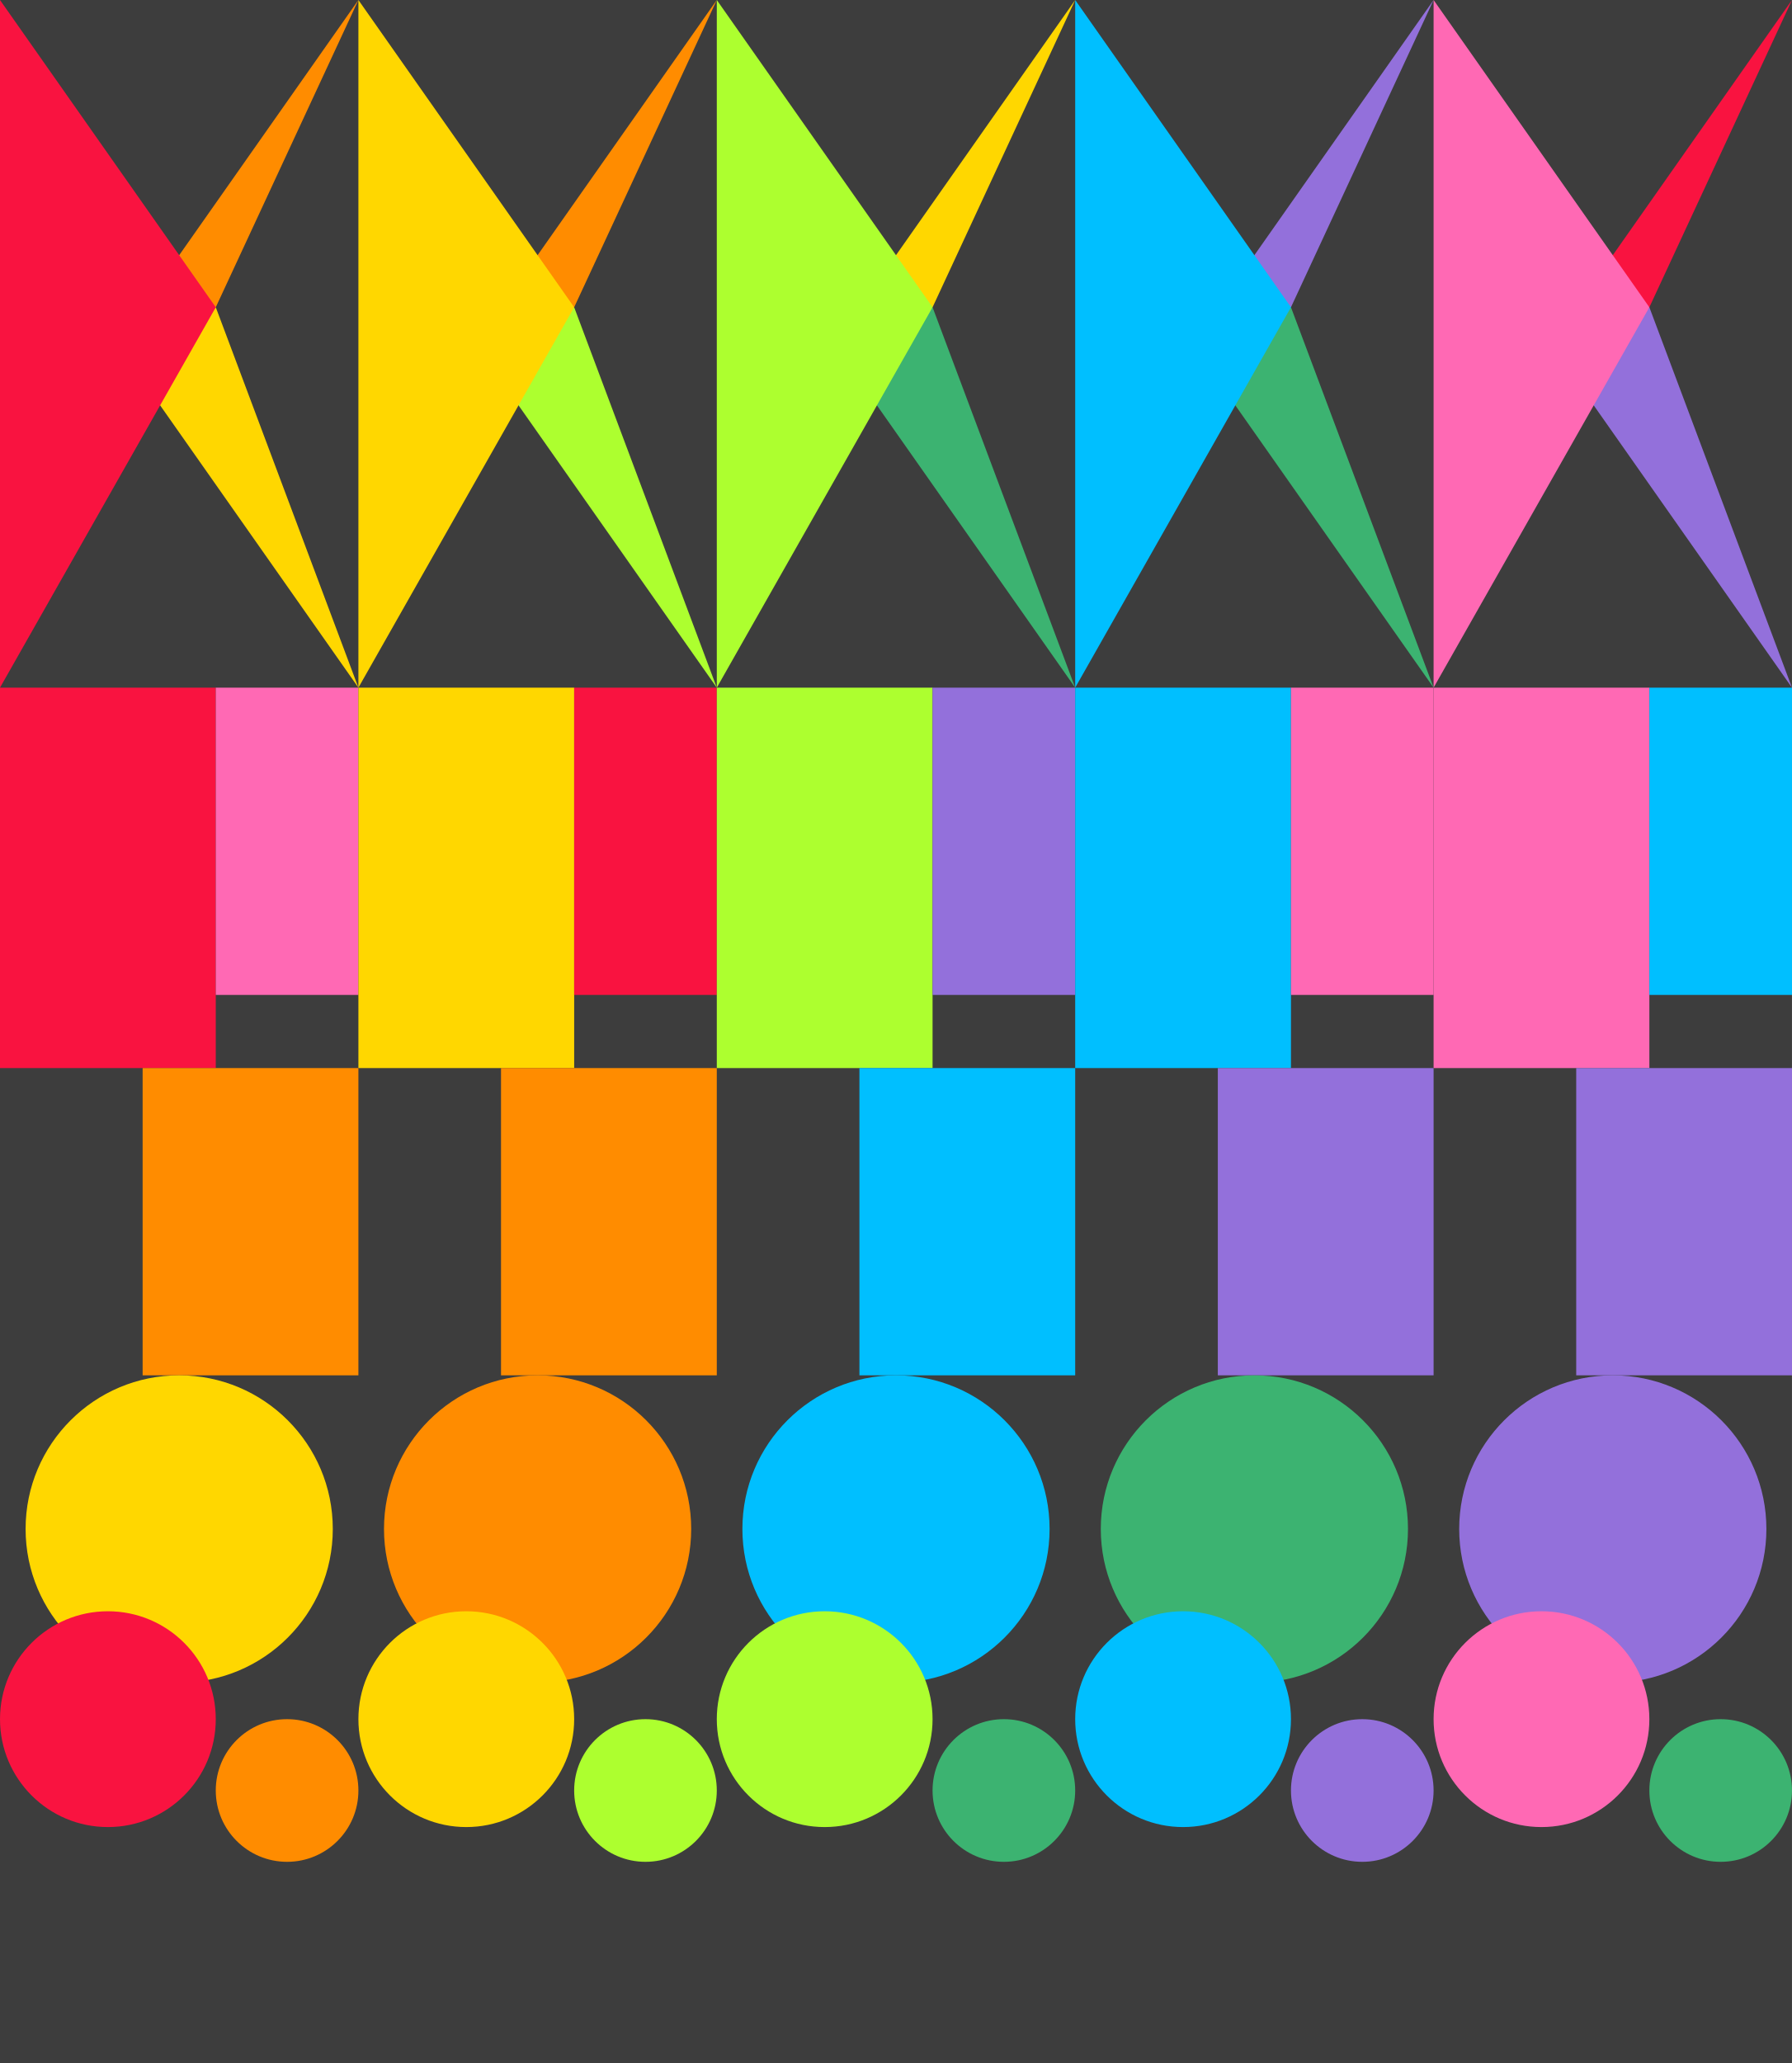
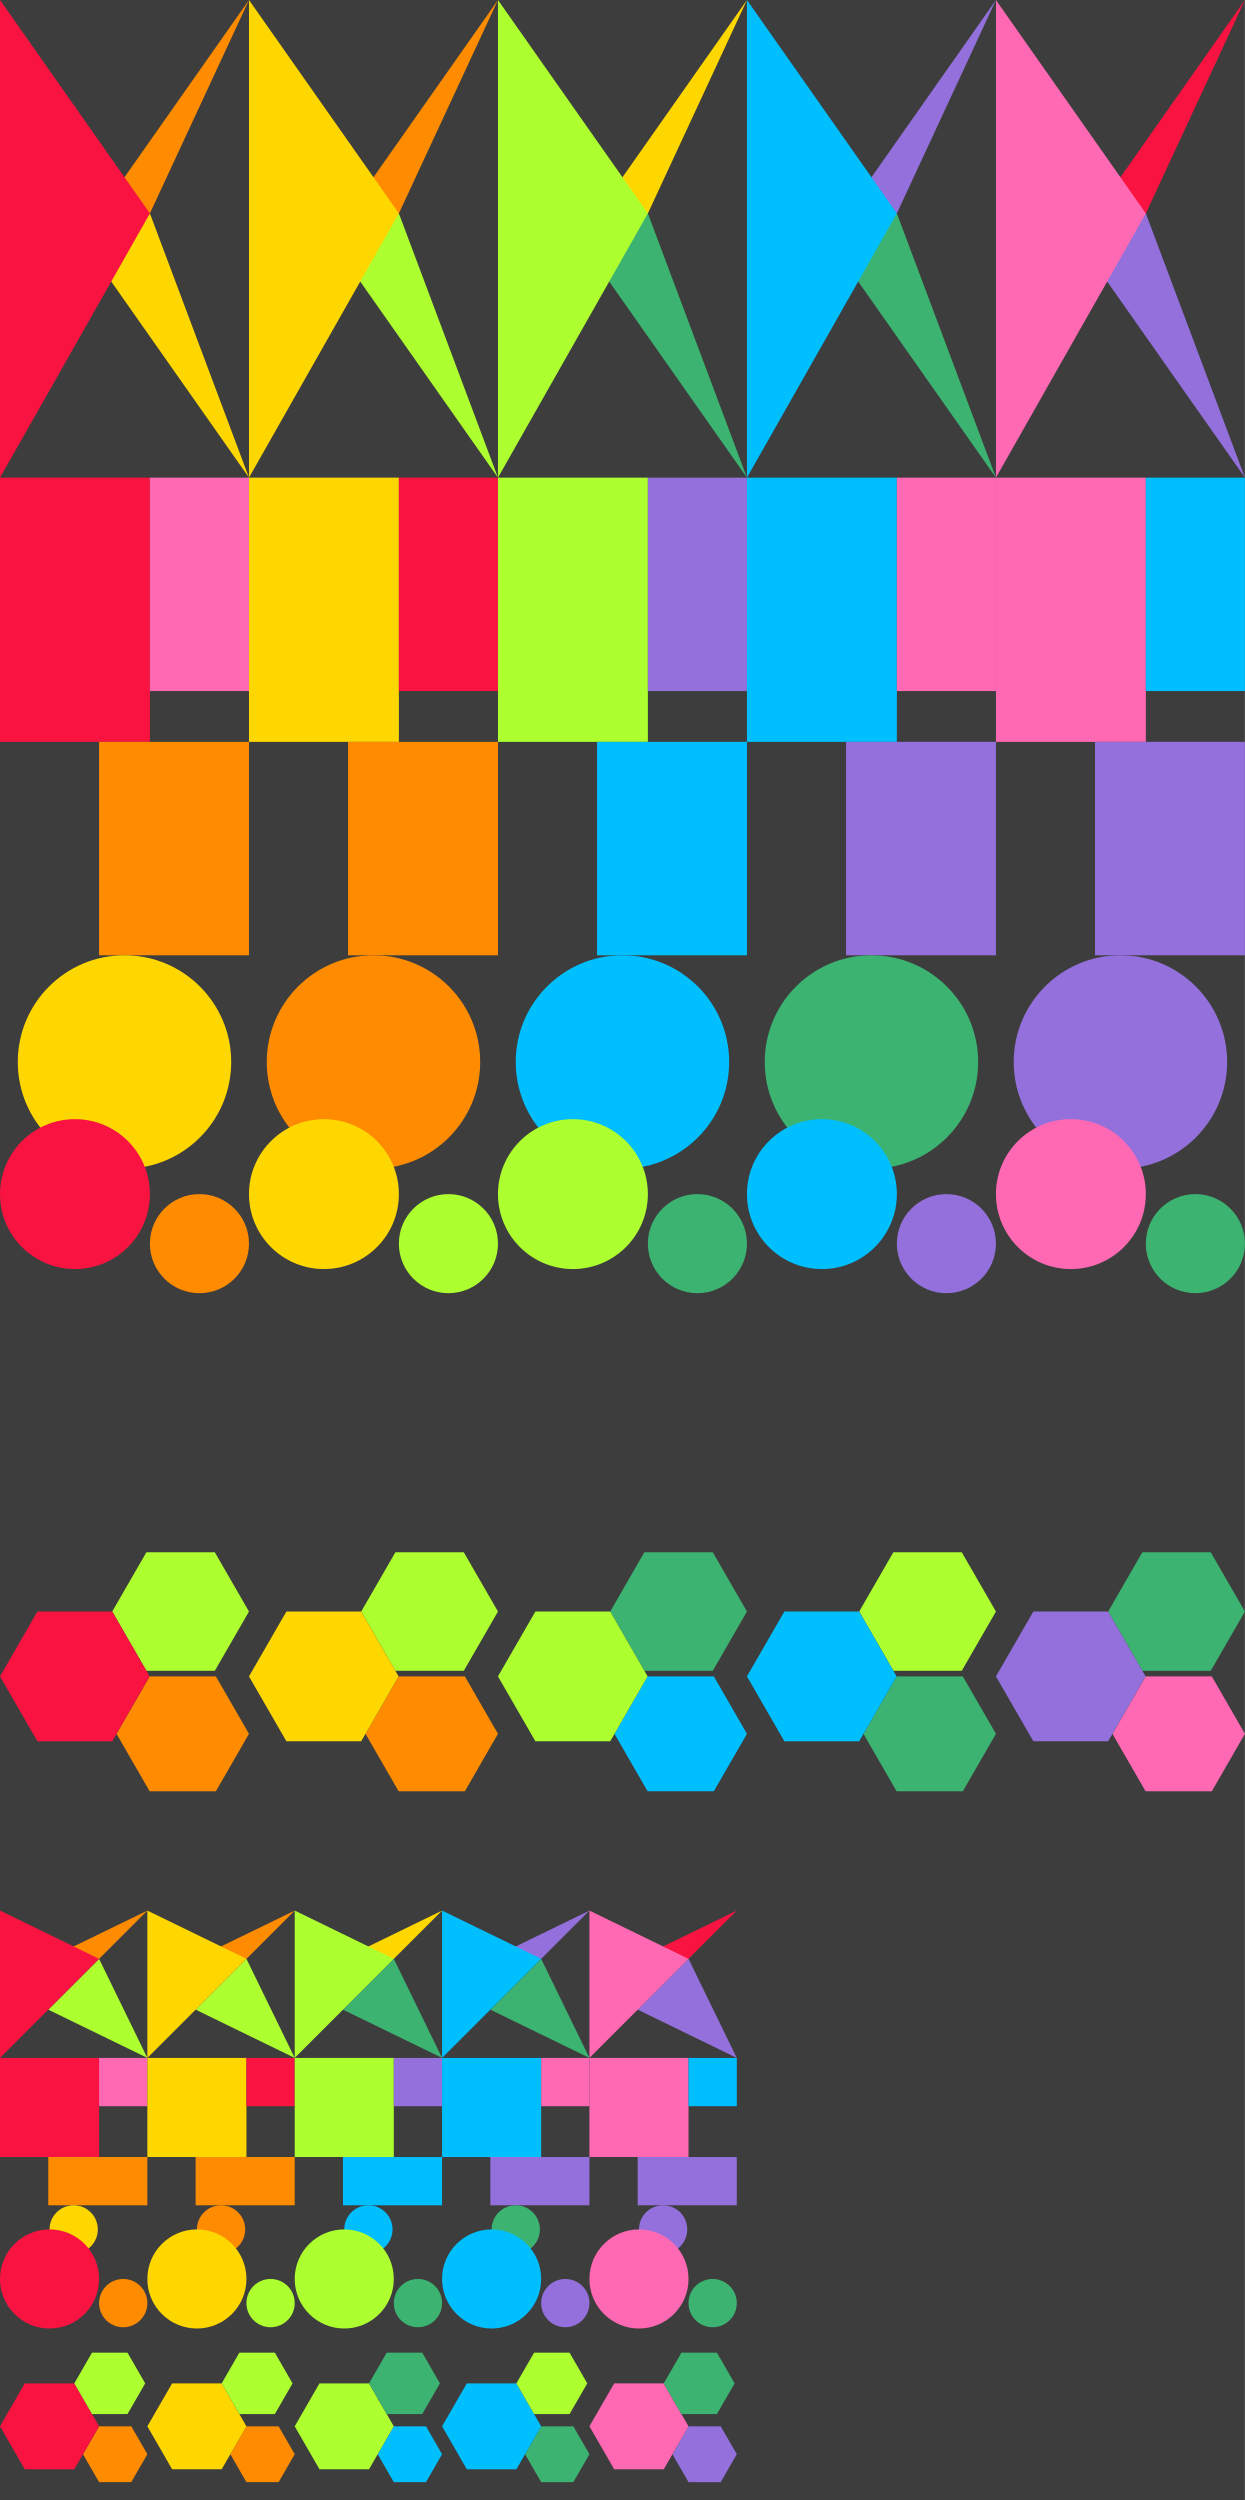
- <svg xmlns="http://www.w3.org/2000/svg" width="980" height="1128" viewBox="0 0 259.292 298.45" version="1.1" id="svg8">
+ <svg xmlns="http://www.w3.org/2000/svg" width="980" height="1968" viewBox="0 0 259.292 520.7" version="1.1" id="svg8">
  <defs id="defs2" />
-   <g id="layer1" transform="translate(-0.2842007,-199.0389)">
-     <rect y="199.039" x="0.284" height="298.45" width="259.291" id="rect958" style="fill:#3d3d3d;stroke-width:0.529" />
+   <g id="layer1" transform="translate(-0.2842229,-199.0389)">
+     <rect y="199.039" x="0.284" height="520.7" width="259.292" id="rect958" style="fill:#3d3d3d;stroke-width:0.529" />
    <path style="fill:#ff8c00;stroke-width:0.529;stroke-dashoffset:20" d="M 31.505,243.489 H 20.922 L 52.143,199.039 Z" id="rect2515-1-6-5-1" />
    <path style="fill:#ffd700;stroke-width:0.529;stroke-dashoffset:20" d="m 20.922,254.072 31.221,44.45 -20.637,-55.033 z" id="rect2515-1-9-2" />
    <path id="path1845-8-2" d="M 0.284,298.522 31.505,243.489 0.284,199.039 Z" style="fill:#f91340;stroke-width:0.529;stroke-dashoffset:20" />
    <rect style="fill:#f91340;stroke-width:0.529;stroke-dashoffset:20" id="rect2513-1" width="31.221" height="55.033" x="0.284" y="298.522" />
    <rect style="fill:#ff69b4;stroke-width:0.529;stroke-dashoffset:20" id="rect2517-5-5" width="20.638" height="44.45" x="31.505" y="298.522" />
    <rect y="353.555" x="20.922" height="44.45" width="31.221" id="rect2515-3-3" style="fill:#ff8c00;stroke-width:0.529;stroke-dashoffset:20" />
-     <path style="fill:#000000;stroke-width:1.04" id="path2230-81-3" d="m 575.11,149.9 -27.321,7.321 -20,-20 7.321,-27.321 27.32,-7.321 20,20 z" transform="matrix(0.359668,-0.3601141,0.359668,0.3601141,-363.6664,605.287)" />
-     <path transform="matrix(0.348367,-0.348799,0.348367,0.348799,-355.4731,626.2066)" d="m 575.11,149.9 -27.321,7.321 -20,-20 7.321,-27.321 27.32,-7.321 20,20 z" id="path2305" style="fill:#000000;stroke-width:1.073" />
-     <path style="fill:#242424;stroke-width:0.95" id="path2230-81" d="m 575.11,149.9 -27.321,7.321 -20,-20 7.321,-27.321 27.32,-7.321 20,20 z" transform="matrix(0.3935677,-0.3939884,0.3935677,0.3939884,-409.1461,633.3389)" />
-     <rect style="fill:#9370db;stroke-width:0.529;stroke-dashoffset:20" id="rect2513-1-3" width="20.638" height="20.637" x="-280.174" y="515.817" />
-     <rect style="fill:#ff69b4;stroke-width:0.529;stroke-dashoffset:20" id="rect2517-5-5-6" width="10.054" height="10.054" x="-259.537" y="515.817" />
-     <rect y="536.455" x="-270.12" height="10.054" width="20.637" id="rect2515-3-3-2" style="fill:#f91340;stroke-width:0.529;stroke-dashoffset:20" />
-     <circle style="fill:#adff2f;stroke-width:0.529;stroke-dashoffset:20" id="path2427-2-7-84-9-6" cx="-234.137" cy="520.844" r="5.027" />
-     <circle style="fill:#ff69b4;stroke-width:0.529;stroke-dashoffset:20" id="path2427-2-1-4-2" cx="-239.164" cy="531.163" r="10.319" />
-     <circle cy="536.19" cx="-223.818" id="circle2499-0-2-2" style="fill:#9370db;stroke-width:0.529;stroke-dashoffset:20" r="5.027" />
-     <path style="fill:#f91340;stroke-width:0.529;stroke-dashoffset:20" d="m -290.229,525.871 h -10.583 l 20.637,-10.054 z" id="rect2515-1-6-5-1-9" />
-     <path style="fill:#ff8c00;stroke-width:0.529;stroke-dashoffset:20" d="m -300.812,536.455 20.637,10.054 -10.054,-20.637 z" id="rect2515-1-9-2-7" />
-     <path id="path1845-8-2-4" d="m -310.866,546.509 20.637,-20.637 -20.637,-10.054 z" style="fill:#ffd700;stroke-width:0.529;stroke-dashoffset:20" />
-     <path transform="matrix(0.1675705,-0.1677784,0.1675705,0.1677784,-309.5896,608.3162)" d="m 575.11,149.9 -27.321,7.321 -20,-20 7.321,-27.321 27.32,-7.321 20,20 z" id="path2305-0" style="fill:#adff2f;stroke-width:2.232" />
-     <path style="fill:#00bfff;stroke-width:1.45" id="path2230-81-5" d="m 575.11,149.9 -27.321,7.321 -20,-20 7.321,-27.321 27.32,-7.321 20,20 z" transform="matrix(0.2579687,-0.2582445,0.2579687,0.2582445,-385.1834,640.9713)" />
-     <path transform="matrix(0.1845234,-0.1847523,0.1845234,0.1847523,-322.3323,600.7758)" d="m 575.11,149.9 -27.321,7.321 -20,-20 7.321,-27.321 27.32,-7.321 20,20 z" id="path2305-0-9" style="fill:#ffd700;stroke-width:2.027" />
    <path id="path864" d="M 83.363,243.489 H 72.78 L 104.001,199.039 Z" style="fill:#ff8c00;stroke-width:0.529;stroke-dashoffset:20" />
    <path id="path866" d="m 72.78,254.072 31.221,44.45 -20.637,-55.033 z" style="fill:#adff2f;stroke-width:0.529;stroke-dashoffset:20" />
    <path style="fill:#ffd700;stroke-width:0.529;stroke-dashoffset:20" d="M 52.143,298.522 83.363,243.489 52.143,199.039 Z" id="path868" />
    <path style="fill:#ffd700;stroke-width:0.529;stroke-dashoffset:20" d="m 135.222,243.489 h -10.583 l 31.221,-44.45 z" id="path872" />
    <path style="fill:#3cb371;stroke-width:0.529;stroke-dashoffset:20" d="m 124.638,254.072 31.221,44.45 -20.637,-55.033 z" id="path874" />
    <path id="path876" d="m 104.001,298.522 31.221,-55.033 -31.221,-44.45 z" style="fill:#adff2f;stroke-width:0.529;stroke-dashoffset:20" />
    <path id="path880" d="M 187.08,243.489 H 176.497 L 207.718,199.039 Z" style="fill:#9370db;stroke-width:0.529;stroke-dashoffset:20" />
    <path id="path882" d="m 176.497,254.072 31.221,44.45 -20.637,-55.033 z" style="fill:#3cb371;stroke-width:0.529;stroke-dashoffset:20" />
    <path style="fill:#00bfff;stroke-width:0.529;stroke-dashoffset:20" d="M 155.859,298.522 187.08,243.489 155.859,199.039 Z" id="path884" />
    <path style="fill:#f91340;stroke-width:0.529;stroke-dashoffset:20" d="m 238.938,243.489 h -10.583 l 31.221,-44.45 z" id="path888" />
    <path style="fill:#9370db;stroke-width:0.529;stroke-dashoffset:20" d="m 228.355,254.072 31.221,44.45 -20.637,-55.033 z" id="path890" />
    <path id="path892" d="M 207.718,298.522 238.938,243.489 207.718,199.039 Z" style="fill:#ff69b4;stroke-width:0.529;stroke-dashoffset:20" />
    <rect y="298.522" x="52.143" height="55.033" width="31.221" id="rect896" style="fill:#ffd700;stroke-width:0.529;stroke-dashoffset:20" />
    <rect y="298.522" x="83.363" height="44.45" width="20.638" id="rect898" style="fill:#f91340;stroke-width:0.529;stroke-dashoffset:20" />
    <rect style="fill:#ff8c00;stroke-width:0.529;stroke-dashoffset:20" id="rect900" width="31.221" height="44.45" x="72.78" y="353.555" />
    <rect style="fill:#adff2f;stroke-width:0.529;stroke-dashoffset:20" id="rect904" width="31.221" height="55.033" x="104.001" y="298.522" />
    <rect style="fill:#9370db;stroke-width:0.529;stroke-dashoffset:20" id="rect906" width="20.638" height="44.45" x="135.222" y="298.522" />
    <rect y="353.555" x="124.638" height="44.45" width="31.221" id="rect908" style="fill:#00bfff;stroke-width:0.529;stroke-dashoffset:20" />
    <rect y="298.522" x="155.86" height="55.033" width="31.221" id="rect912" style="fill:#00bfff;stroke-width:0.529;stroke-dashoffset:20" />
    <rect y="298.522" x="187.08" height="44.45" width="20.638" id="rect914" style="fill:#ff69b4;stroke-width:0.529;stroke-dashoffset:20" />
    <rect style="fill:#9370db;stroke-width:0.529;stroke-dashoffset:20" id="rect916" width="31.221" height="44.45" x="176.497" y="353.555" />
    <rect style="fill:#ff69b4;stroke-width:0.529;stroke-dashoffset:20" id="rect920" width="31.221" height="55.033" x="207.718" y="298.522" />
    <rect style="fill:#00bfff;stroke-width:0.529;stroke-dashoffset:20" id="rect922" width="20.638" height="44.45" x="238.938" y="298.522" />
    <rect y="353.555" x="228.355" height="44.45" width="31.221" id="rect924" style="fill:#9370db;stroke-width:0.529;stroke-dashoffset:20" />
    <circle r="10.319" style="fill:#ff8c00;stroke-width:0.529;stroke-dashoffset:20" id="circle928" cx="41.824" cy="458.066" />
    <circle r="22.225" cy="420.23" cx="26.213" id="circle930" style="fill:#ffd700;stroke-width:0.529;stroke-dashoffset:20" />
    <circle r="15.61" cy="447.747" cx="15.895" id="circle932" style="fill:#f91340;stroke-width:0.529;stroke-dashoffset:20" />
    <circle cy="458.066" cx="93.682" id="circle936" style="fill:#adff2f;stroke-width:0.529;stroke-dashoffset:20" r="10.319" />
    <circle style="fill:#ff8c00;stroke-width:0.529;stroke-dashoffset:20" id="circle938" cx="78.072" cy="420.23" r="22.225" />
    <circle style="fill:#ffd700;stroke-width:0.529;stroke-dashoffset:20" id="circle940" cx="67.753" cy="447.747" r="15.61" />
    <circle r="10.319" style="fill:#3cb371;stroke-width:0.529;stroke-dashoffset:20" id="circle944" cx="145.54" cy="458.066" />
    <circle r="22.225" cy="420.231" cx="129.93" id="circle946" style="fill:#00bfff;stroke-width:0.529;stroke-dashoffset:20" />
    <circle r="15.61" cy="447.747" cx="119.611" id="circle948" style="fill:#adff2f;stroke-width:0.529;stroke-dashoffset:20" />
    <circle cy="458.066" cx="197.399" id="circle952" style="fill:#9370db;stroke-width:0.529;stroke-dashoffset:20" r="10.319" />
    <circle style="fill:#3cb371;stroke-width:0.529;stroke-dashoffset:20" id="circle954" cx="181.788" cy="420.231" r="22.225" />
    <circle style="fill:#00bfff;stroke-width:0.529;stroke-dashoffset:20" id="circle956" cx="171.47" cy="447.747" r="15.61" />
    <circle r="10.319" style="fill:#3cb371;stroke-width:0.529;stroke-dashoffset:20" id="circle960" cx="249.257" cy="458.066" />
    <circle r="22.225" cy="420.23" cx="233.647" id="circle962" style="fill:#9370db;stroke-width:0.529;stroke-dashoffset:20" />
    <circle r="15.61" cy="447.747" cx="223.328" id="circle964" style="fill:#ff69b4;stroke-width:0.529;stroke-dashoffset:20" />
+     <path style="fill:#adff2f;stroke-width:1.05" id="path2230-81-3" d="m 575.11,149.9 -27.321,7.321 -20,-20 7.321,-27.321 27.32,-7.321 20,20 z" transform="matrix(0.356035,-0.3564766,0.356035,0.3564766,-205.9863,686.2665)" />
+     <path transform="matrix(0.3448481,-0.3452758,0.3448481,0.3452758,-197.8758,706.9748)" d="m 575.11,149.9 -27.321,7.321 -20,-20 7.321,-27.321 27.32,-7.321 20,20 z" id="path2305" style="fill:#ff8c00;stroke-width:1.084" />
+     <path style="fill:#f91340;stroke-width:0.96" id="path2230-81" d="m 575.11,149.9 -27.321,7.321 -20,-20 7.321,-27.321 27.32,-7.321 20,20 z" transform="matrix(0.3895923,-0.3900087,0.3895923,0.3900087,-251.0067,714.035)" />
+     <path transform="matrix(0.356035,-0.3564766,0.356035,0.3564766,-154.128,686.2665)" d="m 575.11,149.9 -27.321,7.321 -20,-20 7.321,-27.321 27.32,-7.321 20,20 z" id="path895" style="fill:#adff2f;stroke-width:1.05" />
+     <path style="fill:#ff8c00;stroke-width:1.084" id="path897" d="m 575.11,149.9 -27.321,7.321 -20,-20 7.321,-27.321 27.32,-7.321 20,20 z" transform="matrix(0.3448481,-0.3452758,0.3448481,0.3452758,-146.0175,706.9748)" />
+     <path transform="matrix(0.3895923,-0.3900087,0.3895923,0.3900087,-199.1484,714.035)" d="m 575.11,149.9 -27.321,7.321 -20,-20 7.321,-27.321 27.32,-7.321 20,20 z" id="path899" style="fill:#ffd700;stroke-width:0.96" />
+     <path transform="matrix(0.356035,-0.3564766,0.356035,0.3564766,-102.2697,686.2665)" d="m 575.11,149.9 -27.321,7.321 -20,-20 7.321,-27.321 27.32,-7.321 20,20 z" id="path905" style="fill:#3cb371;stroke-width:1.05" />
+     <path style="fill:#00bfff;stroke-width:1.084" id="path907" d="m 575.11,149.9 -27.321,7.321 -20,-20 7.321,-27.321 27.32,-7.321 20,20 z" transform="matrix(0.3448481,-0.3452758,0.3448481,0.3452758,-94.15917,706.9748)" />
+     <path transform="matrix(0.3895923,-0.3900087,0.3895923,0.3900087,-147.29,714.035)" d="m 575.11,149.9 -27.321,7.321 -20,-20 7.321,-27.321 27.32,-7.321 20,20 z" id="path909" style="fill:#adff2f;stroke-width:0.96" />
+     <path style="fill:#adff2f;stroke-width:1.05" id="path915" d="m 575.11,149.9 -27.321,7.321 -20,-20 7.321,-27.321 27.32,-7.321 20,20 z" transform="matrix(0.356035,-0.3564766,0.356035,0.3564766,-50.41136,686.2665)" />
+     <path transform="matrix(0.3448481,-0.3452758,0.3448481,0.3452758,-42.30084,706.9748)" d="m 575.11,149.9 -27.321,7.321 -20,-20 7.321,-27.321 27.32,-7.321 20,20 z" id="path917" style="fill:#3cb371;stroke-width:1.084" />
+     <path style="fill:#00bfff;stroke-width:0.96" id="path919" d="m 575.11,149.9 -27.321,7.321 -20,-20 7.321,-27.321 27.32,-7.321 20,20 z" transform="matrix(0.3895923,-0.3900087,0.3895923,0.3900087,-95.4317,714.035)" />
+     <path style="fill:#3cb371;stroke-width:1.05" id="path925" d="m 575.11,149.9 -27.321,7.321 -20,-20 7.321,-27.321 27.32,-7.321 20,20 z" transform="matrix(0.356035,-0.3564766,0.356035,0.3564766,1.446951,686.2665)" />
+     <path transform="matrix(0.3448481,-0.3452758,0.3448481,0.3452758,9.557471,706.9748)" d="m 575.11,149.9 -27.321,7.321 -20,-20 7.321,-27.321 27.32,-7.321 20,20 z" id="path927" style="fill:#ff69b4;stroke-width:1.084" />
+     <path style="fill:#9370db;stroke-width:0.96" id="path929" d="m 575.11,149.9 -27.321,7.321 -20,-20 7.321,-27.321 27.32,-7.321 20,20 z" transform="matrix(0.3895923,-0.3900087,0.3895923,0.3900087,-43.57339,714.035)" />
+     <rect style="fill:#f91340;stroke-width:0.529;stroke-dashoffset:20" id="rect2513-1-3-9" width="20.638" height="20.637" x="0.284" y="627.664" />
+     <rect style="fill:#ff69b4;stroke-width:0.529;stroke-dashoffset:20" id="rect2517-5-5-6-5" width="10.054" height="10.054" x="20.922" y="627.664" />
+     <rect y="648.301" x="10.338" height="10.054" width="20.637" id="rect2515-3-3-2-7" style="fill:#ff8c00;stroke-width:0.529;stroke-dashoffset:20" />
+     <circle style="fill:#ffd700;stroke-width:0.529;stroke-dashoffset:20" id="path2427-2-7-84-9-6-6" cx="15.63" cy="663.383" r="5.027" />
+     <circle style="fill:#f91340;stroke-width:0.529;stroke-dashoffset:20" id="path2427-2-1-4-2-9" cx="10.603" cy="673.701" r="10.319" />
+     <circle cy="678.729" cx="25.949" id="circle2499-0-2-2-8" style="fill:#ff8c00;stroke-width:0.529;stroke-dashoffset:20" r="5.027" />
+     <path style="fill:#ff8c00;stroke-width:0.529;stroke-dashoffset:20" d="m 20.922,607.026 h -10.583 l 20.637,-10.054 z" id="rect2515-1-6-5-1-9-8" />
+     <path style="fill:#adff2f;stroke-width:0.529;stroke-dashoffset:20" d="m 10.338,617.61 20.637,10.054 -10.054,-20.637 z" id="rect2515-1-9-2-7-0" />
+     <path id="path1845-8-2-4-4" d="M 0.284,627.664 20.922,607.026 0.284,596.972 Z" style="fill:#f91340;stroke-width:0.529;stroke-dashoffset:20" />
+     <path transform="matrix(0.1675705,-0.1677784,0.1675705,0.1677784,-90.51426,781.5463)" d="m 575.11,149.9 -27.321,7.321 -20,-20 7.321,-27.321 27.32,-7.321 20,20 z" id="path2305-0-0" style="fill:#ff8c00;stroke-width:2.232" />
+     <path style="fill:#f91340;stroke-width:1.45" id="path2230-81-5-5" d="m 575.11,149.9 -27.321,7.321 -20,-20 7.321,-27.321 27.32,-7.321 20,20 z" transform="matrix(0.2579688,-0.2582445,0.2579688,0.2582445,-166.1081,814.2013)" />
+     <path transform="matrix(0.1845234,-0.1847523,0.1845234,0.1847523,-103.257,774.0059)" d="m 575.11,149.9 -27.321,7.321 -20,-20 7.321,-27.321 27.32,-7.321 20,20 z" id="path2305-0-9-7" style="fill:#adff2f;stroke-width:2.027" />
+     <rect y="627.664" x="30.976" height="20.637" width="20.638" id="rect945" style="fill:#ffd700;stroke-width:0.529;stroke-dashoffset:20" />
+     <rect y="627.664" x="51.613" height="10.054" width="10.054" id="rect947" style="fill:#f91340;stroke-width:0.529;stroke-dashoffset:20" />
+     <rect style="fill:#ff8c00;stroke-width:0.529;stroke-dashoffset:20" id="rect949" width="20.637" height="10.054" x="41.03" y="648.301" />
+     <circle r="5.027" cy="663.383" cx="46.322" id="circle951" style="fill:#ff8c00;stroke-width:0.529;stroke-dashoffset:20" />
+     <circle r="10.319" cy="673.701" cx="41.295" id="circle953" style="fill:#ffd700;stroke-width:0.529;stroke-dashoffset:20" />
+     <circle r="5.027" style="fill:#adff2f;stroke-width:0.529;stroke-dashoffset:20" id="circle955" cx="56.64" cy="678.729" />
+     <path id="path957" d="M 51.613,607.026 H 41.03 l 20.638,-10.054 z" style="fill:#ff8c00;stroke-width:0.529;stroke-dashoffset:20" />
+     <path id="path959" d="M 41.03,617.61 61.668,627.664 51.613,607.026 Z" style="fill:#adff2f;stroke-width:0.529;stroke-dashoffset:20" />
+     <path style="fill:#ffd700;stroke-width:0.529;stroke-dashoffset:20" d="M 30.976,627.664 51.613,607.026 30.976,596.972 Z" id="path961" />
+     <path style="fill:#ff8c00;stroke-width:2.232" id="path963" d="m 575.11,149.9 -27.321,7.321 -20,-20 7.321,-27.321 27.32,-7.321 20,20 z" transform="matrix(0.1675705,-0.1677784,0.1675705,0.1677784,-59.82262,781.5463)" />
+     <path transform="matrix(0.2579688,-0.2582445,0.2579688,0.2582445,-135.4164,814.2013)" d="m 575.11,149.9 -27.321,7.321 -20,-20 7.321,-27.321 27.32,-7.321 20,20 z" id="path965" style="fill:#ffd700;stroke-width:1.45" />
+     <path style="fill:#adff2f;stroke-width:2.027" id="path967" d="m 575.11,149.9 -27.321,7.321 -20,-20 7.321,-27.321 27.32,-7.321 20,20 z" transform="matrix(0.1845234,-0.1847523,0.1845234,0.1847523,-72.56534,774.0059)" />
+     <rect style="fill:#adff2f;stroke-width:0.529;stroke-dashoffset:20" id="rect971" width="20.638" height="20.637" x="61.668" y="627.664" />
+     <rect style="fill:#9370db;stroke-width:0.529;stroke-dashoffset:20" id="rect973" width="10.054" height="10.054" x="82.305" y="627.664" />
+     <rect y="648.301" x="71.722" height="10.054" width="20.637" id="rect975" style="fill:#00bfff;stroke-width:0.529;stroke-dashoffset:20" />
+     <circle style="fill:#00bfff;stroke-width:0.529;stroke-dashoffset:20" id="circle977" cx="77.013" cy="663.383" r="5.027" />
+     <circle style="fill:#adff2f;stroke-width:0.529;stroke-dashoffset:20" id="circle979" cx="71.986" cy="673.701" r="10.319" />
+     <circle cy="678.729" cx="87.332" id="circle981" style="fill:#3cb371;stroke-width:0.529;stroke-dashoffset:20" r="5.027" />
+     <path style="fill:#ffd700;stroke-width:0.529;stroke-dashoffset:20" d="M 82.305,607.026 H 71.722 l 20.638,-10.054 z" id="path983" />
+     <path style="fill:#3cb371;stroke-width:0.529;stroke-dashoffset:20" d="m 71.722,617.61 20.638,10.054 -10.054,-20.637 z" id="path985" />
+     <path id="path987" d="M 61.668,627.664 82.305,607.026 61.668,596.972 Z" style="fill:#adff2f;stroke-width:0.529;stroke-dashoffset:20" />
+     <path transform="matrix(0.1675705,-0.1677784,0.1675705,0.1677784,-29.13095,781.5463)" d="m 575.11,149.9 -27.321,7.321 -20,-20 7.321,-27.321 27.32,-7.321 20,20 z" id="path989" style="fill:#00bfff;stroke-width:2.232" />
+     <path style="fill:#adff2f;stroke-width:1.45" id="path991" d="m 575.11,149.9 -27.321,7.321 -20,-20 7.321,-27.321 27.32,-7.321 20,20 z" transform="matrix(0.2579688,-0.2582445,0.2579688,0.2582445,-104.7248,814.2013)" />
+     <path transform="matrix(0.1845234,-0.1847523,0.1845234,0.1847523,-41.87366,774.0059)" d="m 575.11,149.9 -27.321,7.321 -20,-20 7.321,-27.321 27.32,-7.321 20,20 z" id="path993" style="fill:#3cb371;stroke-width:2.027" />
+     <rect y="627.664" x="92.359" height="20.637" width="20.638" id="rect997" style="fill:#00bfff;stroke-width:0.529;stroke-dashoffset:20" />
+     <rect y="627.664" x="112.997" height="10.054" width="10.054" id="rect999" style="fill:#ff69b4;stroke-width:0.529;stroke-dashoffset:20" />
+     <rect style="fill:#9370db;stroke-width:0.529;stroke-dashoffset:20" id="rect1001" width="20.637" height="10.054" x="102.413" y="648.301" />
+     <circle r="5.027" cy="663.383" cx="107.705" id="circle1003" style="fill:#3cb371;stroke-width:0.529;stroke-dashoffset:20" />
+     <circle r="10.319" cy="673.701" cx="102.678" id="circle1005" style="fill:#00bfff;stroke-width:0.529;stroke-dashoffset:20" />
+     <circle r="5.027" style="fill:#9370db;stroke-width:0.529;stroke-dashoffset:20" id="circle1007" cx="118.024" cy="678.729" />
+     <path id="path1009" d="m 112.997,607.026 h -10.583 l 20.637,-10.054 z" style="fill:#9370db;stroke-width:0.529;stroke-dashoffset:20" />
+     <path id="path1011" d="m 102.413,617.61 20.637,10.054 -10.054,-20.637 z" style="fill:#3cb371;stroke-width:0.529;stroke-dashoffset:20" />
+     <path style="fill:#00bfff;stroke-width:0.529;stroke-dashoffset:20" d="M 92.359,627.664 112.997,607.026 92.359,596.972 Z" id="path1013" />
+     <path style="fill:#3cb371;stroke-width:2.232" id="path1015" d="m 575.11,149.9 -27.321,7.321 -20,-20 7.321,-27.321 27.32,-7.321 20,20 z" transform="matrix(0.1675705,-0.1677784,0.1675705,0.1677784,1.560718,781.5463)" />
+     <path transform="matrix(0.2579688,-0.2582445,0.2579688,0.2582445,-74.03312,814.2013)" d="m 575.11,149.9 -27.321,7.321 -20,-20 7.321,-27.321 27.32,-7.321 20,20 z" id="path1017" style="fill:#00bfff;stroke-width:1.45" />
+     <path style="fill:#adff2f;stroke-width:2.027" id="path1019" d="m 575.11,149.9 -27.321,7.321 -20,-20 7.321,-27.321 27.32,-7.321 20,20 z" transform="matrix(0.1845234,-0.1847523,0.1845234,0.1847523,-11.18199,774.0059)" />
+     <rect style="fill:#ff69b4;stroke-width:0.529;stroke-dashoffset:20" id="rect1023" width="20.638" height="20.637" x="123.051" y="627.664" />
+     <rect style="fill:#00bfff;stroke-width:0.529;stroke-dashoffset:20" id="rect1025" width="10.054" height="10.054" x="143.688" y="627.664" />
+     <rect y="648.301" x="133.105" height="10.054" width="20.637" id="rect1027" style="fill:#9370db;stroke-width:0.529;stroke-dashoffset:20" />
+     <circle style="fill:#9370db;stroke-width:0.529;stroke-dashoffset:20" id="circle1029" cx="138.397" cy="663.383" r="5.027" />
+     <circle style="fill:#ff69b4;stroke-width:0.529;stroke-dashoffset:20" id="circle1031" cx="133.37" cy="673.701" r="10.319" />
+     <circle cy="678.729" cx="148.715" id="circle1033" style="fill:#3cb371;stroke-width:0.529;stroke-dashoffset:20" r="5.027" />
+     <path style="fill:#f91340;stroke-width:0.529;stroke-dashoffset:20" d="m 143.688,607.026 h -10.583 l 20.637,-10.054 z" id="path1035" />
+     <path style="fill:#9370db;stroke-width:0.529;stroke-dashoffset:20" d="m 133.105,617.61 20.637,10.054 -10.054,-20.637 z" id="path1037" />
+     <path id="path1039" d="m 123.051,627.664 20.637,-20.637 -20.637,-10.054 z" style="fill:#ff69b4;stroke-width:0.529;stroke-dashoffset:20" />
+     <path transform="matrix(0.1675705,-0.1677784,0.1675705,0.1677784,32.25239,781.5463)" d="m 575.11,149.9 -27.321,7.321 -20,-20 7.321,-27.321 27.32,-7.321 20,20 z" id="path1041" style="fill:#9370db;stroke-width:2.232" />
+     <path style="fill:#ff69b4;stroke-width:1.45" id="path1043" d="m 575.11,149.9 -27.321,7.321 -20,-20 7.321,-27.321 27.32,-7.321 20,20 z" transform="matrix(0.2579688,-0.2582445,0.2579688,0.2582445,-43.34145,814.2013)" />
+     <path transform="matrix(0.1845234,-0.1847523,0.1845234,0.1847523,19.50968,774.0059)" d="m 575.11,149.9 -27.321,7.321 -20,-20 7.321,-27.321 27.32,-7.321 20,20 z" id="path1045" style="fill:#3cb371;stroke-width:2.027" />
  </g>
</svg>
